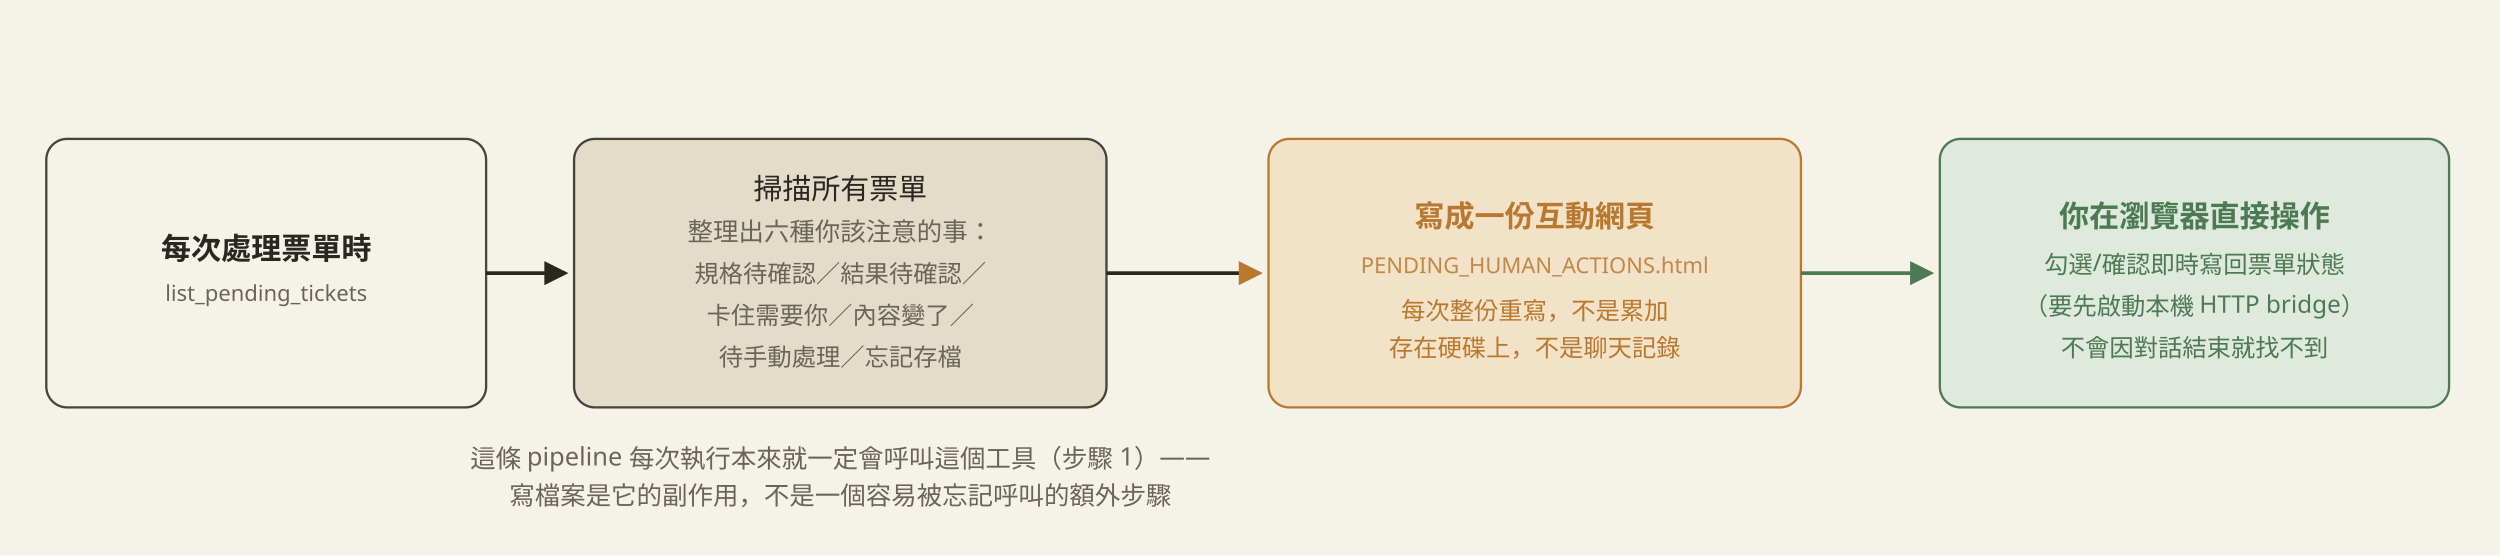
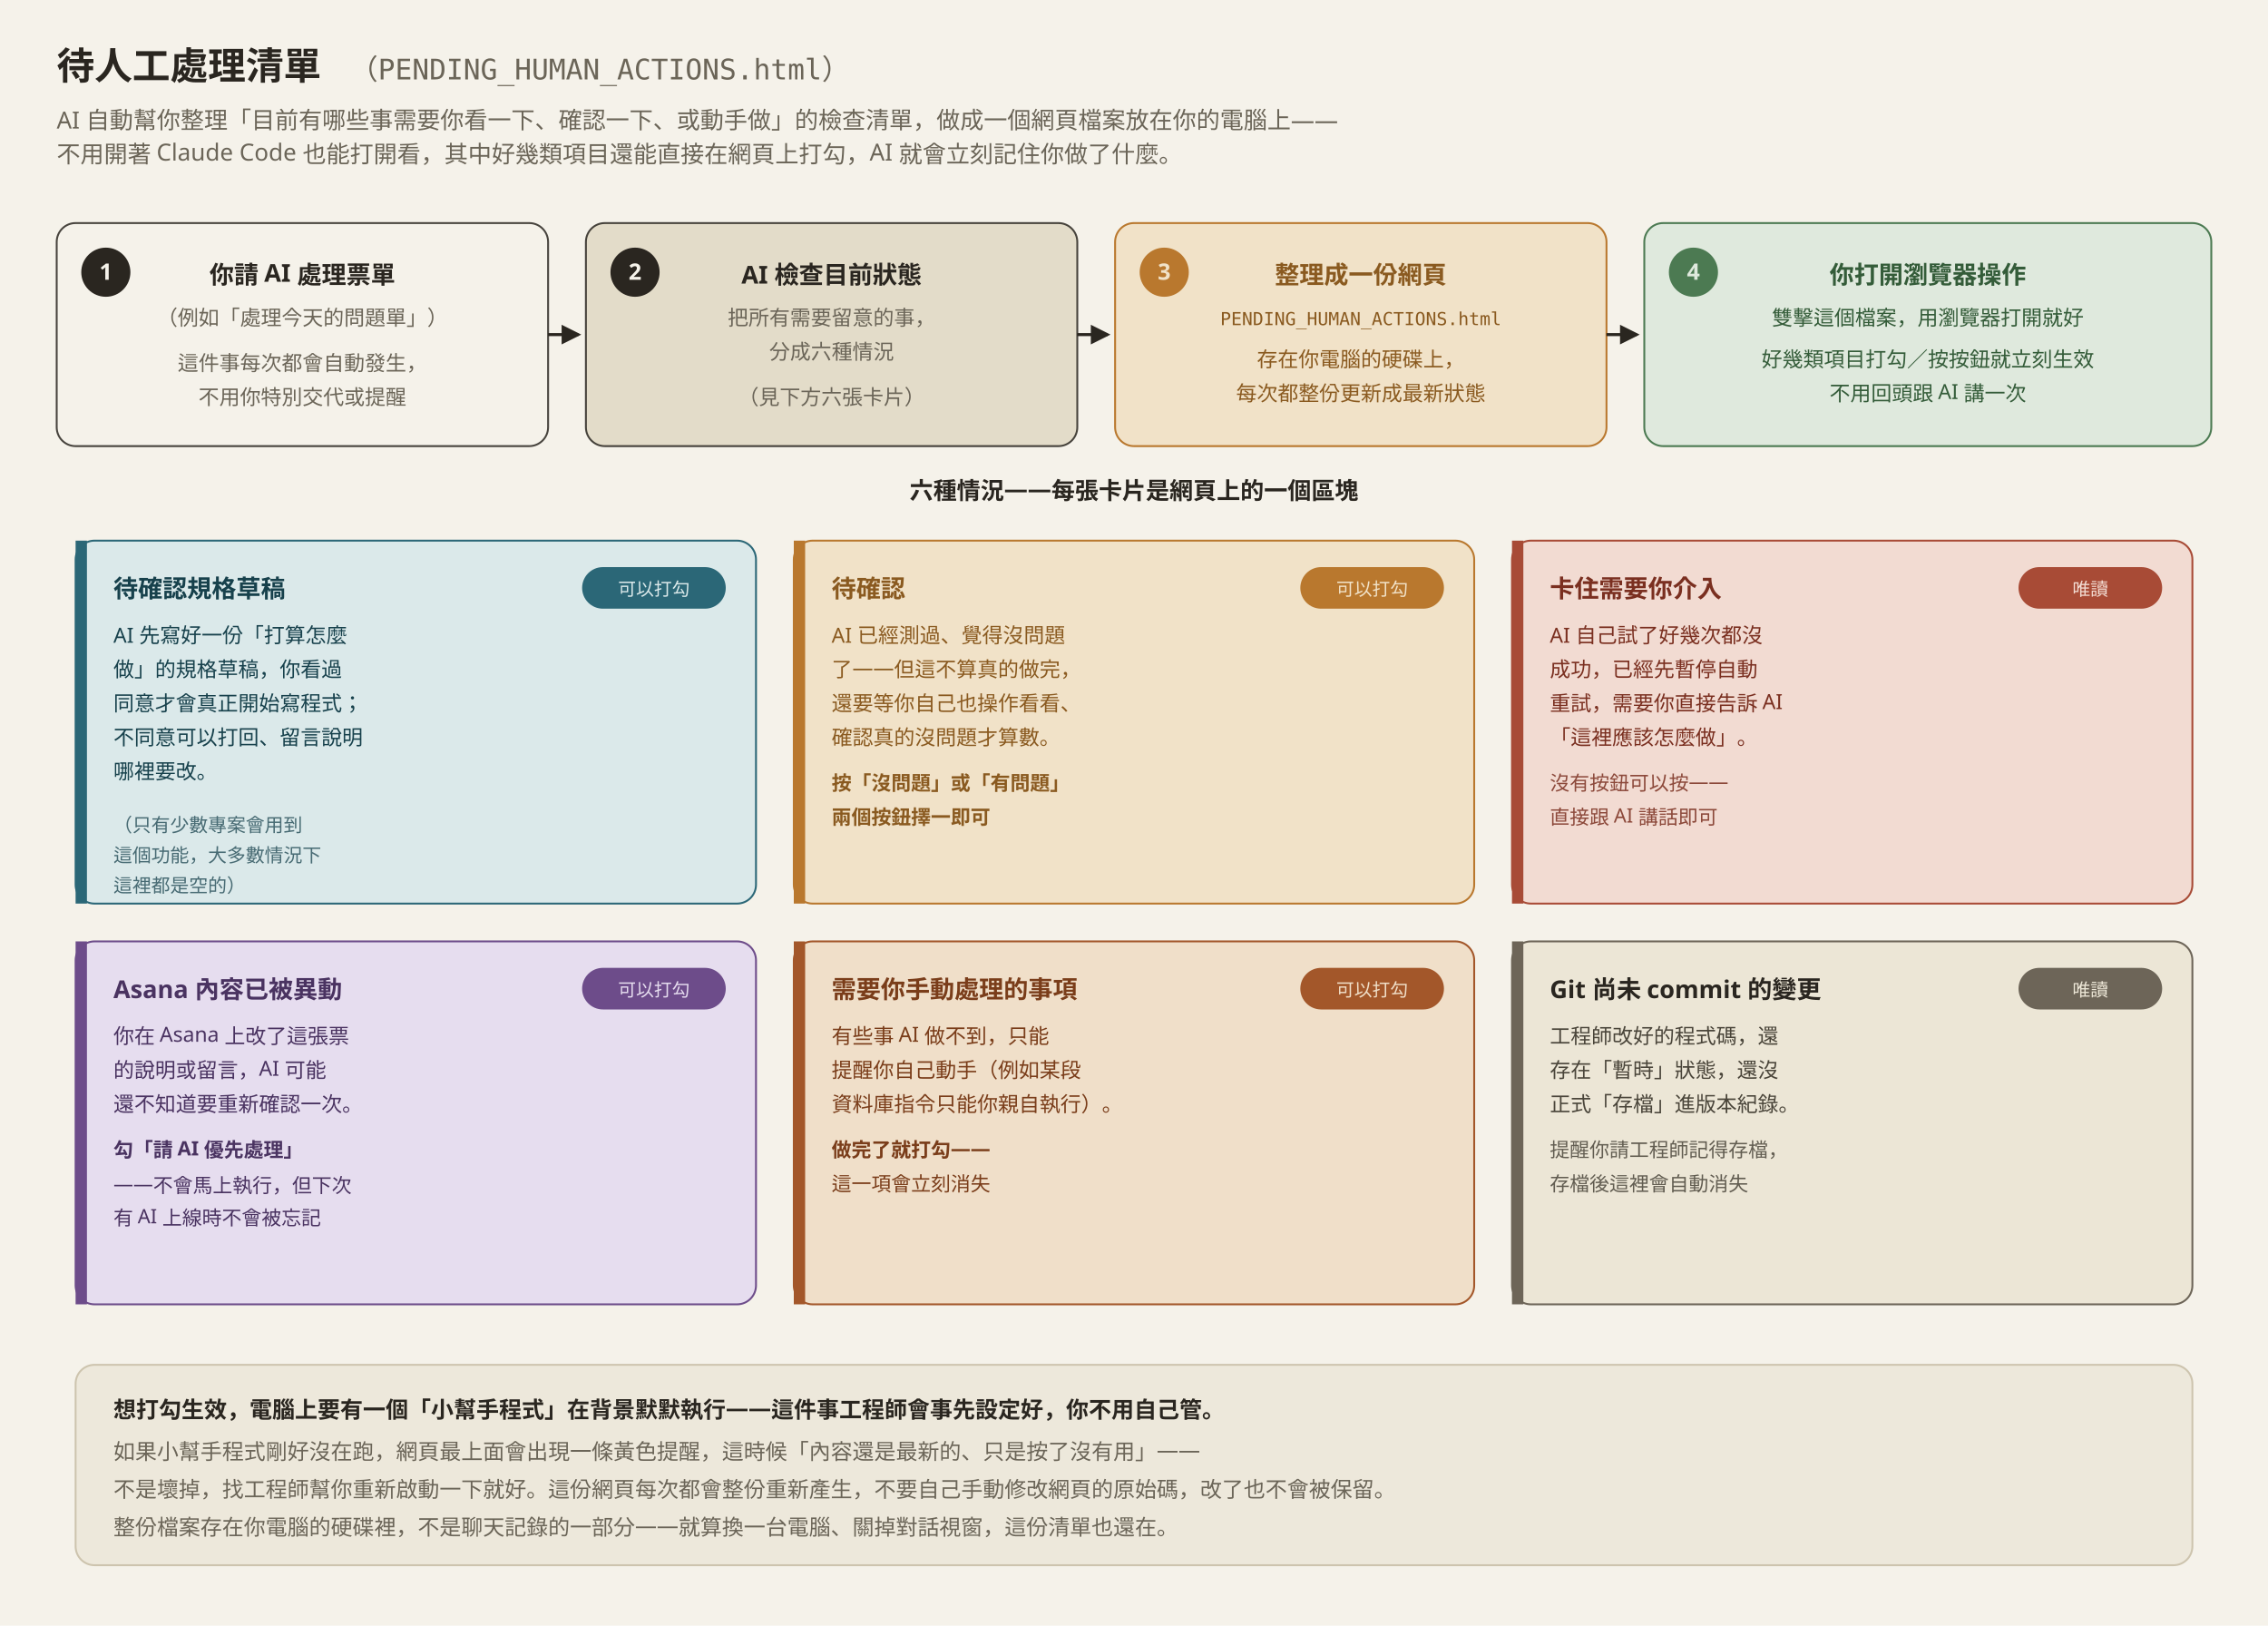
- <svg xmlns="http://www.w3.org/2000/svg" viewBox="0 0 1080 240" role="img" aria-label="待人工處理清單持久化機制：呼叫 list_pending_tickets 並帶上 projectName 時，會掃描這個 Asana 專案所有票單、彙整待確認規格草稿（僅 self-generated 專案）／待確認／卡住需要介入／Asana 內容已變更待重新確認／需要你手動處理的事項／Git 尚未 commit 的變更六類項目，整份覆寫進一份互動網頁 PENDING_HUMAN_ACTIONS.html；這份檔案落在磁碟上，任何 session、甚至不開 AI 都能直接打開看，勾選/確認按鈕會即時呼叫本機 HTTP bridge 寫回票單狀態，不會因為聊天記錄被清掉或壓縮就遺失">
+ <svg xmlns="http://www.w3.org/2000/svg" viewBox="0 0 1200 860" role="img" aria-label="待人工處理清單 PENDING_HUMAN_ACTIONS.html 說明圖：這是一份 AI 自動幫你整理「目前有哪些事需要你看一下、確認一下、或動手做」的檢查清單，存成一個網頁檔案放在你的電腦上，不用開著 Claude Code 也能打開看，部分項目還能直接在網頁上打勾生效。流程：你請 AI 處理票單時，AI 會自動檢查目前狀態，把需要你注意的事分成六種情況，整理成這份網頁，你打開瀏覽器就能操作。六種情況：待確認規格草稿（AI寫好需求規格草稿等你同意或退回，可打勾，只有少數專案會用到）、待確認（AI測過覺得沒問題但還要你自己也確認過才算真的做完，可打勾）、卡住需要你介入（AI試了很多次都沒成功需要你直接告訴AI怎麼做，唯讀）、Asana內容已被異動（你在Asana上改了說明或留言AI可能還不知道，可以勾選請AI優先處理，不會馬上執行但不會忘記）、需要你手動處理的事項（有些事AI做不到只能提醒你自己做，做完打勾這項就消失，可打勾）、Git尚未commit的變更（工程師改的程式碼還沒正式存檔提醒你請工程師存檔，唯讀）。要打勾生效，電腦上要有一個小幫手程式在背景執行，工程師會事先設定好；沒開的話網頁上方會出現提醒，內容仍然是最新的，只是按了沒有用。">
  <defs>
-     <marker id="arrowReport" viewBox="0 0 10 10" refX="8.5" refY="5" markerWidth="6.5" markerHeight="6.5" orient="auto-start-reverse">
+     <marker id="paArrow" viewBox="0 0 10 10" refX="8.5" refY="5" markerWidth="6.5" markerHeight="6.5" orient="auto-start-reverse">
      <path d="M0,0 L10,5 L0,10 z" fill="#2a2620" />
    </marker>
-     <marker id="arrowReportWarn" viewBox="0 0 10 10" refX="8.5" refY="5" markerWidth="6.5" markerHeight="6.5" orient="auto-start-reverse">
-       <path d="M0,0 L10,5 L0,10 z" fill="#b9782e" />
-     </marker>
-     <marker id="arrowReportGood" viewBox="0 0 10 10" refX="8.5" refY="5" markerWidth="6.5" markerHeight="6.5" orient="auto-start-reverse">
-       <path d="M0,0 L10,5 L0,10 z" fill="#4c7a52" />
-     </marker>
  </defs>
-   <rect x="0" y="0" width="1080" height="240" fill="#f5f2ea" />
+   <rect x="0" y="0" width="1200" height="860" fill="#f5f2ea" />
  <g font-family="'Noto Sans TC',sans-serif">
-     <rect x="20" y="60" width="190" height="116" rx="9" fill="none" stroke="#2a2620" stroke-opacity="0.85" />
-     <text x="115" y="112" text-anchor="middle" font-size="13" font-weight="700" fill="#2a2620">每次處理票單時</text>
-     <text x="115" y="130" text-anchor="middle" font-family="'IBM Plex Mono',sans-serif" font-size="9.5" fill="#6b6558">list_pending_tickets</text>
-     <rect x="248" y="60" width="230" height="116" rx="9" fill="#e3dcc9" stroke="#2a2620" stroke-opacity="0.85" />
-     <text x="363" y="86" text-anchor="middle" font-size="12.5" fill="#2a2620">掃描所有票單</text>
-     <text x="363" y="104" text-anchor="middle" font-size="11" fill="#6b6558">整理出六種你該注意的事：</text>
-     <text x="363" y="122" text-anchor="middle" font-size="10.5" fill="#6b6558">規格待確認／結果待確認／</text>
-     <text x="363" y="140" text-anchor="middle" font-size="10.5" fill="#6b6558">卡住需要你／內容變了／</text>
-     <text x="363" y="158" text-anchor="middle" font-size="10.5" fill="#6b6558">待手動處理／忘記存檔</text>
-     <rect x="548" y="60" width="230" height="116" rx="9" fill="#f1e2c8" stroke="#b9782e" />
-     <text x="663" y="98" text-anchor="middle" font-size="13" font-weight="700" fill="#b9782e">寫成一份互動網頁</text>
-     <text x="663" y="118" text-anchor="middle" font-family="'IBM Plex Mono',sans-serif" font-size="9.5" fill="#b9782e" opacity="0.85">PENDING_HUMAN_ACTIONS.html</text>
-     <text x="663" y="138" text-anchor="middle" font-size="10.5" fill="#b9782e">每次整份重寫，不是累加</text>
-     <text x="663" y="154" text-anchor="middle" font-size="10.5" fill="#b9782e">存在硬碟上，不是聊天記錄</text>
-     <rect x="838" y="60" width="220" height="116" rx="9" fill="#dfe9dd" stroke="#4c7a52" />
-     <text x="948" y="98" text-anchor="middle" font-size="13" font-weight="700" fill="#4c7a52">你在瀏覽器直接操作</text>
-     <text x="948" y="118" text-anchor="middle" font-size="10.5" fill="#4c7a52">勾選/確認即時寫回票單狀態</text>
-     <text x="948" y="136" text-anchor="middle" font-size="10.5" fill="#4c7a52">（要先啟動本機 HTTP bridge）</text>
-     <text x="948" y="154" text-anchor="middle" font-size="10.5" fill="#4c7a52">不會因對話結束就找不到</text>
+     <text x="30" y="42" font-size="20" font-weight="700" fill="#2a2620">待人工處理清單</text>
+     <text x="185" y="42" font-family="'IBM Plex Mono',monospace" font-size="15" fill="#6b6558">（PENDING_HUMAN_ACTIONS.html）</text>
+     <text x="30" y="68" font-size="12.5" fill="#6b6558">AI 自動幫你整理「目前有哪些事需要你看一下、確認一下、或動手做」的檢查清單，做成一個網頁檔案放在你的電腦上——</text>
+     <text x="30" y="86" font-size="12.5" fill="#6b6558">不用開著 Claude Code 也能打開看，其中好幾類項目還能直接在網頁上打勾，AI 就會立刻記住你做了什麼。</text>
  </g>
-   <line x1="210" y1="118" x2="244" y2="118" stroke="#2a2620" stroke-width="1.6" marker-end="url(#arrowReport)" />
-   <line x1="478" y1="118" x2="544" y2="118" stroke="#2a2620" stroke-width="1.6" marker-end="url(#arrowReportWarn)" />
-   <line x1="778" y1="118" x2="834" y2="118" stroke="#4c7a52" stroke-width="1.6" marker-end="url(#arrowReportGood)" />
-   <text x="363" y="202" text-anchor="middle" font-family="'Noto Sans TC',sans-serif" font-size="11" fill="#6b6558">這條 pipeline 每次執行本來就一定會呼叫這個工具（步驟 1）——</text>
-   <text x="363" y="218" text-anchor="middle" font-family="'Noto Sans TC',sans-serif" font-size="11" fill="#6b6558">寫檔案是它的副作用，不是一個容易被忘記呼叫的額外步驟</text>
+   <g font-family="'Noto Sans TC',sans-serif">
+     <rect x="30" y="118" width="260" height="118" rx="10" fill="none" stroke="#2a2620" stroke-opacity="0.85" />
+     <circle cx="56" cy="144" r="13" fill="#2a2620" />
+     <text x="56" y="148" text-anchor="middle" font-weight="700" font-size="12" fill="#f5f2ea">1</text>
+     <text x="160" y="150" text-anchor="middle" font-size="13" font-weight="700" fill="#2a2620">你請 AI 處理票單</text>
+     <text x="160" y="172" text-anchor="middle" font-size="11" fill="#6b6558">（例如「處理今天的問題單」）</text>
+     <text x="160" y="196" text-anchor="middle" font-size="11" fill="#6b6558">這件事每次都會自動發生，</text>
+     <text x="160" y="214" text-anchor="middle" font-size="11" fill="#6b6558">不用你特別交代或提醒</text>
+     <rect x="310" y="118" width="260" height="118" rx="10" fill="#e3dcc9" stroke="#2a2620" stroke-opacity="0.85" />
+     <circle cx="336" cy="144" r="13" fill="#2a2620" />
+     <text x="336" y="148" text-anchor="middle" font-weight="700" font-size="12" fill="#f5f2ea">2</text>
+     <text x="440" y="150" text-anchor="middle" font-size="13" font-weight="700" fill="#2a2620">AI 檢查目前狀態</text>
+     <text x="440" y="172" text-anchor="middle" font-size="11" fill="#6b6558">把所有需要留意的事，</text>
+     <text x="440" y="190" text-anchor="middle" font-size="11" fill="#6b6558">分成六種情況</text>
+     <text x="440" y="214" text-anchor="middle" font-size="11" fill="#6b6558">（見下方六張卡片）</text>
+     <rect x="590" y="118" width="260" height="118" rx="10" fill="#f1e2c8" stroke="#b9782e" />
+     <circle cx="616" cy="144" r="13" fill="#b9782e" />
+     <text x="616" y="148" text-anchor="middle" font-weight="700" font-size="12" fill="#f1e2c8">3</text>
+     <text x="720" y="150" text-anchor="middle" font-size="13" font-weight="700" fill="#8a5a20">整理成一份網頁</text>
+     <text x="720" y="172" text-anchor="middle" font-family="'IBM Plex Mono',monospace" font-size="9.5" fill="#8a5a20">PENDING_HUMAN_ACTIONS.html</text>
+     <text x="720" y="194" text-anchor="middle" font-size="11" fill="#8a5a20">存在你電腦的硬碟上，</text>
+     <text x="720" y="212" text-anchor="middle" font-size="11" fill="#8a5a20">每次都整份更新成最新狀態</text>
+     <rect x="870" y="118" width="300" height="118" rx="10" fill="#dfe9dd" stroke="#4c7a52" />
+     <circle cx="896" cy="144" r="13" fill="#4c7a52" />
+     <text x="896" y="148" text-anchor="middle" font-weight="700" font-size="12" fill="#dfe9dd">4</text>
+     <text x="1020" y="150" text-anchor="middle" font-size="13" font-weight="700" fill="#345c39">你打開瀏覽器操作</text>
+     <text x="1020" y="172" text-anchor="middle" font-size="11" fill="#345c39">雙擊這個檔案，用瀏覽器打開就好</text>
+     <text x="1020" y="194" text-anchor="middle" font-size="11" fill="#345c39">好幾類項目打勾／按按鈕就立刻生效</text>
+     <text x="1020" y="212" text-anchor="middle" font-size="11" fill="#345c39">不用回頭跟 AI 講一次</text>
+   </g>
+   <line x1="290" y1="177" x2="306" y2="177" stroke="#2a2620" stroke-width="1.6" marker-end="url(#paArrow)" />
+   <line x1="570" y1="177" x2="586" y2="177" stroke="#2a2620" stroke-width="1.6" marker-end="url(#paArrow)" />
+   <line x1="850" y1="177" x2="866" y2="177" stroke="#2a2620" stroke-width="1.6" marker-end="url(#paArrow)" />
+   <text x="600" y="264" text-anchor="middle" font-family="'Noto Sans TC',sans-serif" font-size="12.5" font-weight="700" fill="#2a2620">六種情況——每張卡片是網頁上的一個區塊</text>
+   <g font-family="'Noto Sans TC',sans-serif">
+     <rect x="40" y="286" width="360" height="192" rx="10" fill="#dbe9ea" stroke="#2b6777" />
+     <rect x="40" y="286" width="6" height="192" fill="#2b6777" />
+     <rect x="308" y="300" width="76" height="22" rx="11" fill="#2b6777" />
+     <text x="346" y="315" text-anchor="middle" font-size="9.5" fill="#dbe9ea">可以打勾</text>
+     <text x="60" y="316" font-size="13" font-weight="700" fill="#17414c">待確認規格草稿</text>
+     <text x="60" y="340" font-size="11" fill="#17414c">AI 先寫好一份「打算怎麼</text>
+     <text x="60" y="358" font-size="11" fill="#17414c">做」的規格草稿，你看過</text>
+     <text x="60" y="376" font-size="11" fill="#17414c">同意才會真正開始寫程式；</text>
+     <text x="60" y="394" font-size="11" fill="#17414c">不同意可以打回、留言說明</text>
+     <text x="60" y="412" font-size="11" fill="#17414c">哪裡要改。</text>
+     <text x="60" y="440" font-size="10" fill="#17414c" opacity="0.75">（只有少數專案會用到</text>
+     <text x="60" y="456" font-size="10" fill="#17414c" opacity="0.75">這個功能，大多數情況下</text>
+     <text x="60" y="472" font-size="10" fill="#17414c" opacity="0.75">這裡都是空的）</text>
+     <rect x="420" y="286" width="360" height="192" rx="10" fill="#f1e2c8" stroke="#b9782e" />
+     <rect x="420" y="286" width="6" height="192" fill="#b9782e" />
+     <rect x="688" y="300" width="76" height="22" rx="11" fill="#b9782e" />
+     <text x="726" y="315" text-anchor="middle" font-size="9.5" fill="#f1e2c8">可以打勾</text>
+     <text x="440" y="316" font-size="13" font-weight="700" fill="#8a5a20">待確認</text>
+     <text x="440" y="340" font-size="11" fill="#8a5a20">AI 已經測過、覺得沒問題</text>
+     <text x="440" y="358" font-size="11" fill="#8a5a20">了——但這不算真的做完，</text>
+     <text x="440" y="376" font-size="11" fill="#8a5a20">還要等你自己也操作看看、</text>
+     <text x="440" y="394" font-size="11" fill="#8a5a20">確認真的沒問題才算數。</text>
+     <text x="440" y="418" font-size="10.5" font-weight="700" fill="#8a5a20">按「沒問題」或「有問題」</text>
+     <text x="440" y="436" font-size="10.5" font-weight="700" fill="#8a5a20">兩個按鈕擇一即可</text>
+     <rect x="800" y="286" width="360" height="192" rx="10" fill="#f2dbd2" stroke="#a84b36" />
+     <rect x="800" y="286" width="6" height="192" fill="#a84b36" />
+     <rect x="1068" y="300" width="76" height="22" rx="11" fill="#a84b36" />
+     <text x="1106" y="315" text-anchor="middle" font-size="9.5" fill="#f2dbd2">唯讀</text>
+     <text x="820" y="316" font-size="13" font-weight="700" fill="#7a2f20">卡住需要你介入</text>
+     <text x="820" y="340" font-size="11" fill="#7a2f20">AI 自己試了好幾次都沒</text>
+     <text x="820" y="358" font-size="11" fill="#7a2f20">成功，已經先暫停自動</text>
+     <text x="820" y="376" font-size="11" fill="#7a2f20">重試，需要你直接告訴 AI</text>
+     <text x="820" y="394" font-size="11" fill="#7a2f20">「這裡應該怎麼做」。</text>
+     <text x="820" y="418" font-size="10.5" fill="#7a2f20" opacity="0.85">沒有按鈕可以按——</text>
+     <text x="820" y="436" font-size="10.5" fill="#7a2f20" opacity="0.85">直接跟 AI 講話即可</text>
+     <rect x="40" y="498" width="360" height="192" rx="10" fill="#e6ddef" stroke="#6d4c8a" />
+     <rect x="40" y="498" width="6" height="192" fill="#6d4c8a" />
+     <rect x="308" y="512" width="76" height="22" rx="11" fill="#6d4c8a" />
+     <text x="346" y="527" text-anchor="middle" font-size="9.5" fill="#e6ddef">可以打勾</text>
+     <text x="60" y="528" font-size="13" font-weight="700" fill="#4a3361">Asana 內容已被異動</text>
+     <text x="60" y="552" font-size="11" fill="#4a3361">你在 Asana 上改了這張票</text>
+     <text x="60" y="570" font-size="11" fill="#4a3361">的說明或留言，AI 可能</text>
+     <text x="60" y="588" font-size="11" fill="#4a3361">還不知道要重新確認一次。</text>
+     <text x="60" y="612" font-size="10.5" font-weight="700" fill="#4a3361">勾「請 AI 優先處理」</text>
+     <text x="60" y="630" font-size="10.5" fill="#4a3361">——不會馬上執行，但下次</text>
+     <text x="60" y="648" font-size="10.5" fill="#4a3361">有 AI 上線時不會被忘記</text>
+     <rect x="420" y="498" width="360" height="192" rx="10" fill="#f0dfc9" stroke="#a3572a" />
+     <rect x="420" y="498" width="6" height="192" fill="#a3572a" />
+     <rect x="688" y="512" width="76" height="22" rx="11" fill="#a3572a" />
+     <text x="726" y="527" text-anchor="middle" font-size="9.5" fill="#f0dfc9">可以打勾</text>
+     <text x="440" y="528" font-size="13" font-weight="700" fill="#7a3d1a">需要你手動處理的事項</text>
+     <text x="440" y="552" font-size="11" fill="#7a3d1a">有些事 AI 做不到，只能</text>
+     <text x="440" y="570" font-size="11" fill="#7a3d1a">提醒你自己動手（例如某段</text>
+     <text x="440" y="588" font-size="11" fill="#7a3d1a">資料庫指令只能你親自執行）。</text>
+     <text x="440" y="612" font-size="10.5" font-weight="700" fill="#7a3d1a">做完了就打勾——</text>
+     <text x="440" y="630" font-size="10.5" fill="#7a3d1a">這一項會立刻消失</text>
+     <rect x="800" y="498" width="360" height="192" rx="10" fill="#ece6d6" stroke="#6d6558" />
+     <rect x="800" y="498" width="6" height="192" fill="#6d6558" />
+     <rect x="1068" y="512" width="76" height="22" rx="11" fill="#6d6558" />
+     <text x="1106" y="527" text-anchor="middle" font-size="9.5" fill="#ece6d6">唯讀</text>
+     <text x="820" y="528" font-size="13" font-weight="700" fill="#2a2620">Git 尚未 commit 的變更</text>
+     <text x="820" y="552" font-size="11" fill="#4a453a">工程師改好的程式碼，還</text>
+     <text x="820" y="570" font-size="11" fill="#4a453a">存在「暫時」狀態，還沒</text>
+     <text x="820" y="588" font-size="11" fill="#4a453a">正式「存檔」進版本紀錄。</text>
+     <text x="820" y="612" font-size="10.5" fill="#4a453a" opacity="0.85">提醒你請工程師記得存檔，</text>
+     <text x="820" y="630" font-size="10.5" fill="#4a453a" opacity="0.85">存檔後這裡會自動消失</text>
+   </g>
+   <rect x="40" y="722" width="1120" height="106" rx="10" fill="#ede8db" stroke="#cdc4ae" />
+   <g font-family="'Noto Sans TC',sans-serif">
+     <text x="60" y="750" font-size="12" font-weight="700" fill="#2a2620">想打勾生效，電腦上要有一個「小幫手程式」在背景默默執行——這件事工程師會事先設定好，你不用自己管。</text>
+     <text x="60" y="772" font-size="11.5" fill="#6b6558">如果小幫手程式剛好沒在跑，網頁最上面會出現一條黃色提醒，這時候「內容還是最新的、只是按了沒有用」——</text>
+     <text x="60" y="792" font-size="11.5" fill="#6b6558">不是壞掉，找工程師幫你重新啟動一下就好。這份網頁每次都會整份重新產生，不要自己手動修改網頁的原始碼，改了也不會被保留。</text>
+     <text x="60" y="812" font-size="11.5" fill="#6b6558">整份檔案存在你電腦的硬碟裡，不是聊天記錄的一部分——就算換一台電腦、關掉對話視窗，這份清單也還在。</text>
+   </g>
</svg>
